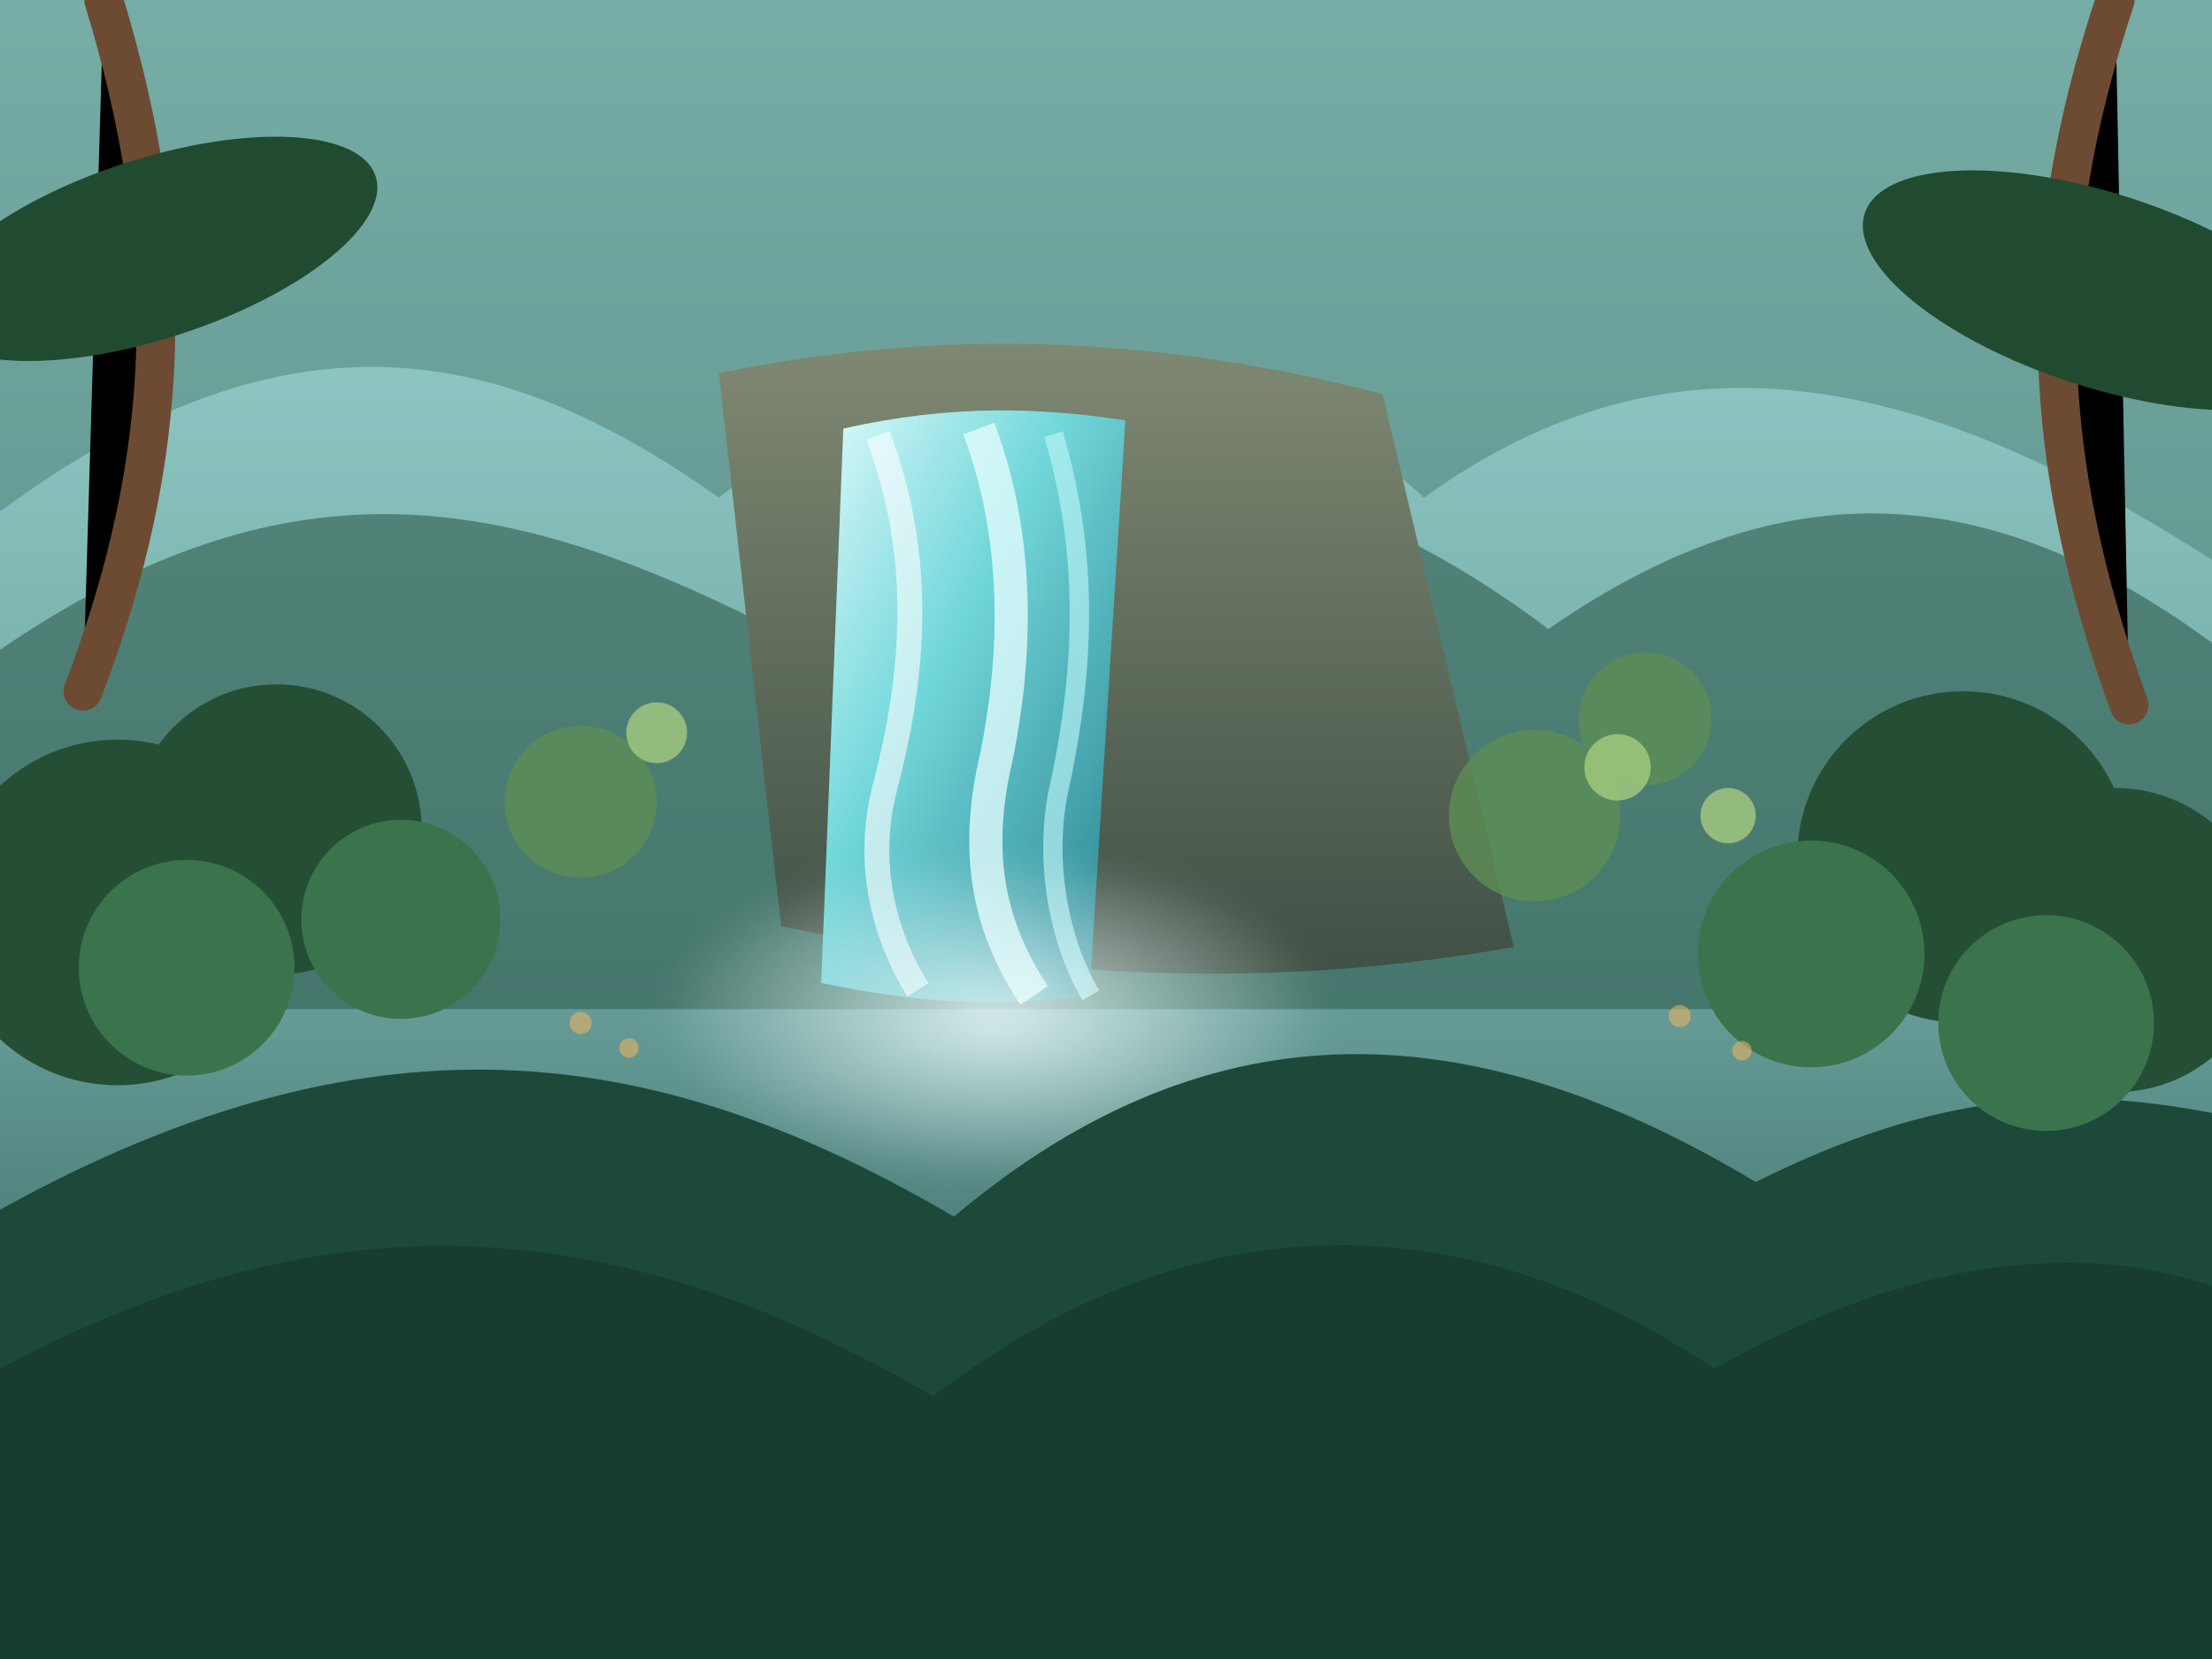
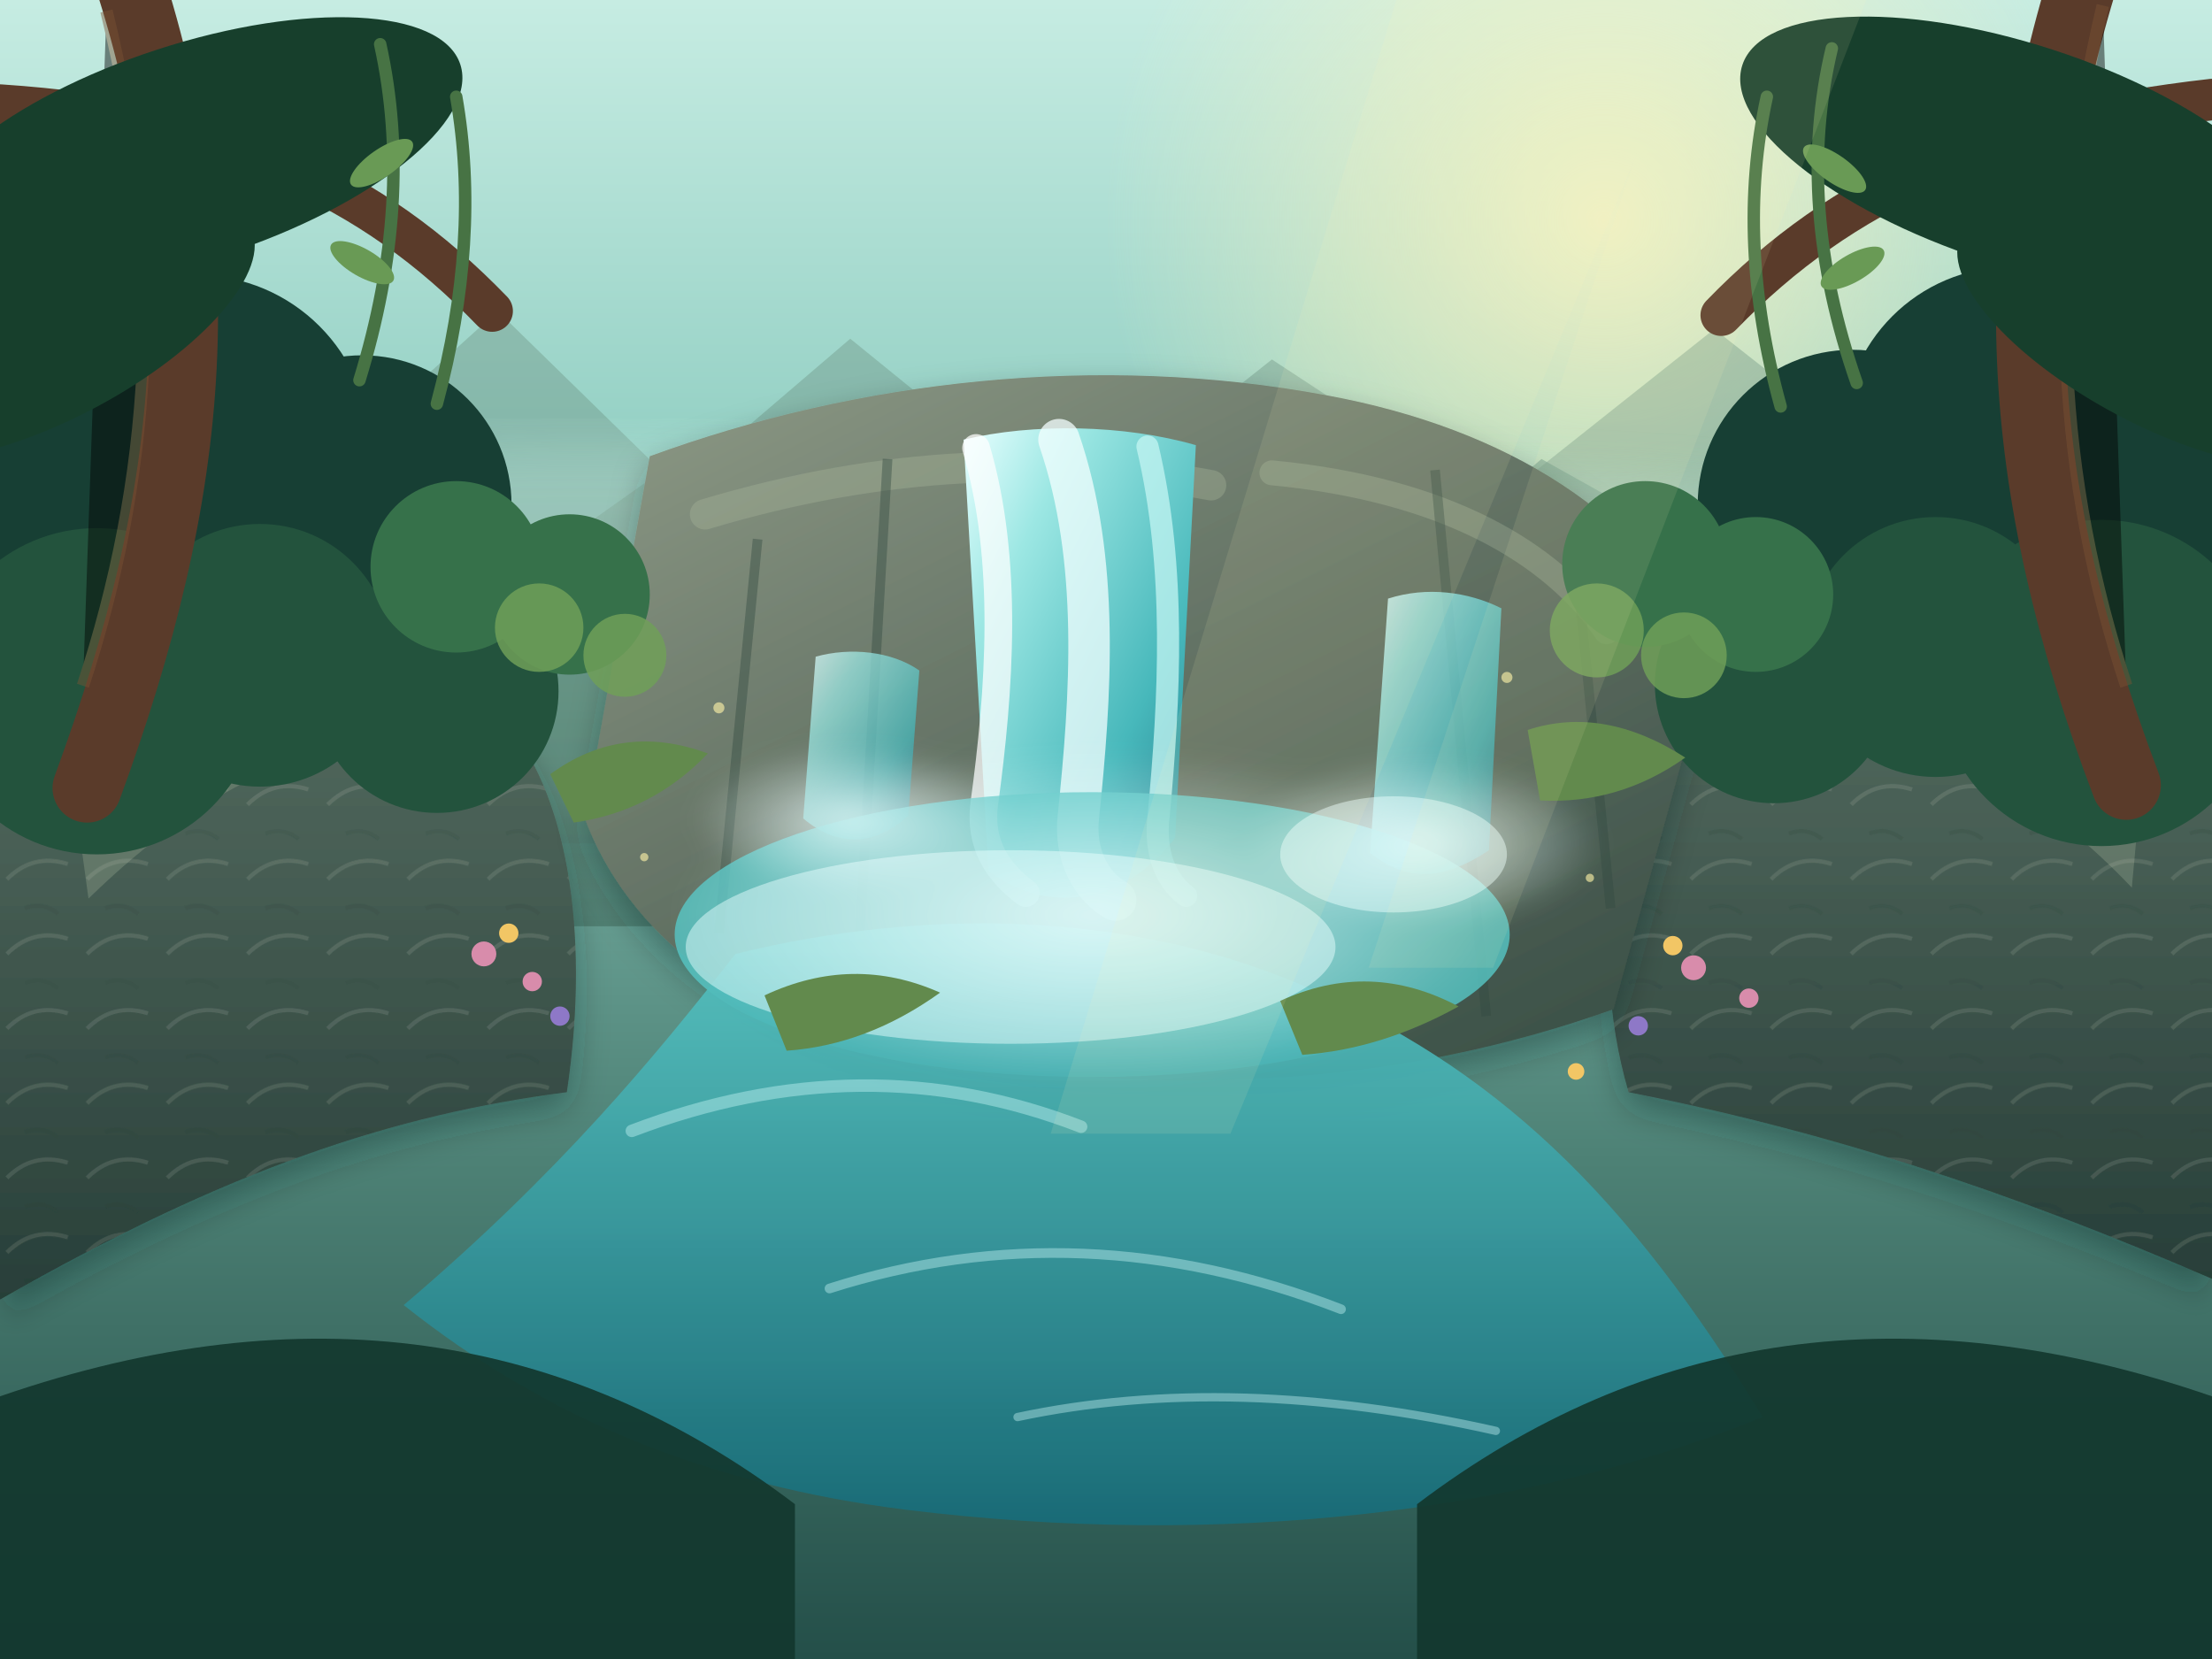
<svg xmlns="http://www.w3.org/2000/svg" viewBox="0 0 1600 1200">
  <defs>
    <linearGradient id="sky" x1="0" y1="0" x2="0" y2="1">
-       <stop stop-color="#9fd9d5" />
-       <stop offset=".55" stop-color="#6fa7a2" />
-       <stop offset="1" stop-color="#274f4b" />
+       <stop stop-color="#c6ece2" />
+       <stop offset=".28" stop-color="#92cfc3" />
+       <stop offset=".7" stop-color="#4d8175" />
+       <stop offset="1" stop-color="#244f49" />
    </linearGradient>
-     <linearGradient id="cliff" x1="0" y1="0" x2="0" y2="1">
-       <stop stop-color="#7f8872" />
-       <stop offset="1" stop-color="#3f5045" />
+     <linearGradient id="far" x1="0" y1="0" x2="0" y2="1">
+       <stop stop-color="#729f8c" />
+       <stop offset="1" stop-color="#426b5d" />
+     </linearGradient>
+     <linearGradient id="rock" x1="0" y1="0" x2=".8" y2="1">
+       <stop stop-color="#8f9b87" />
+       <stop offset=".48" stop-color="#657466" />
+       <stop offset="1" stop-color="#3c5148" />
+     </linearGradient>
+     <linearGradient id="rockDark" x1="0" y1="0" x2="0" y2="1">
+       <stop stop-color="#5e7568" />
+       <stop offset="1" stop-color="#283f39" />
    </linearGradient>
    <linearGradient id="water" x1="0" y1="0" x2="1" y2="1">
-       <stop stop-color="#dffcff" />
-       <stop offset=".4" stop-color="#72d9dc" />
-       <stop offset="1" stop-color="#237e8d" />
+       <stop stop-color="#e8ffff" />
+       <stop offset=".25" stop-color="#9ce7e3" />
+       <stop offset=".68" stop-color="#47b8bb" />
+       <stop offset="1" stop-color="#207789" />
    </linearGradient>
+     <linearGradient id="river" x1="0" y1="0" x2="0" y2="1">
+       <stop stop-color="#57c6c4" />
+       <stop offset="1" stop-color="#176c79" />
+     </linearGradient>
+     <radialGradient id="sun">
+       <stop stop-color="#fff5bf" stop-opacity=".8" />
+       <stop offset="1" stop-color="#fff2bd" stop-opacity="0" />
+     </radialGradient>
    <radialGradient id="mist">
-       <stop stop-color="#efffff" stop-opacity=".82" />
+       <stop stop-color="#efffff" stop-opacity=".75" />
      <stop offset="1" stop-color="#efffff" stop-opacity="0" />
    </radialGradient>
-     <filter id="soft">
-       <feGaussianBlur stdDeviation="10" />
+     <filter id="blur8">
+       <feGaussianBlur stdDeviation="8" />
    </filter>
+     <filter id="blur18">
+       <feGaussianBlur stdDeviation="18" />
+     </filter>
+     <filter id="shadow">
+       <feDropShadow dx="0" dy="10" stdDeviation="12" flood-color="#0f312b" flood-opacity=".34" />
+     </filter>
+     <pattern id="stoneMarks" width="58" height="54" patternUnits="userSpaceOnUse">
+       <path d="M5 42 Q24 23 49 31" fill="none" stroke="#d2d6c5" stroke-width="3" opacity=".14" />
+       <path d="M18 9 Q31 4 42 13" fill="none" stroke="#203c35" stroke-width="3" opacity=".12" />
+     </pattern>
  </defs>
  <rect width="1600" height="1200" fill="url(#sky)" />
-   <path d="M0 370 C210 215 365 250 520 360 C690 225 860 205 1030 360 C1210 230 1390 270 1600 405 L1600 0 0 0Z" fill="#3d7165" opacity=".42" />
-   <path d="M0 470 C205 330 360 355 550 450 C760 295 940 320 1120 455 C1300 330 1450 355 1600 465 L1600 730 0 730Z" fill="#315d51" opacity=".62" />
-   <path d="M520 270 C690 235 845 245 1000 285 L1095 685 C925 715 760 710 565 670Z" fill="url(#cliff)" />
-   <path d="M610 310 C690 292 753 295 814 304 L788 720 C716 730 657 724 594 711Z" fill="url(#water)" opacity=".98" />
-   <path d="M635 315 C668 402 662 486 640 570 C626 624 639 676 664 716" fill="none" stroke="#fff" stroke-opacity=".6" stroke-width="18" />
-   <path d="M708 310 C740 395 735 485 718 560 C706 622 716 672 748 720" fill="none" stroke="#e9ffff" stroke-opacity=".74" stroke-width="24" />
-   <path d="M762 314 C789 405 784 490 765 575 C756 623 765 679 789 720" fill="none" stroke="#bcf5f6" stroke-opacity=".65" stroke-width="14" />
-   <ellipse cx="720" cy="735" rx="245" ry="120" fill="url(#mist)" filter="url(#soft)" />
-   <path d="M0 875 C280 720 485 760 690 880 C880 720 1070 735 1270 855 C1400 790 1495 785 1600 805 L1600 1200 0 1200Z" fill="#1d493b" />
-   <path d="M0 990 C260 850 470 890 675 1010 C870 860 1070 875 1240 990 C1390 905 1510 900 1600 930 L1600 1200 0 1200Z" fill="#173d32" />
-   <g fill="#244f35">
-     <circle cx="85" cy="660" r="125" />
-     <circle cx="200" cy="600" r="105" />
-     <circle cx="1420" cy="620" r="120" />
-     <circle cx="1530" cy="680" r="110" />
+   <circle cx="1160" cy="160" r="360" fill="url(#sun)" />
+   <path d="M0 430 L120 312 L215 356 L360 225 L490 352 L615 245 L775 375 L920 260 L1080 365 L1240 238 L1390 356 L1600 270 L1600 610 L0 610Z" fill="#688f7d" opacity=".38" />
+   <path d="M0 505 L180 350 L330 446 L505 322 L650 438 L800 308 L975 451 L1115 332 L1290 430 L1460 325 L1600 404 L1600 670 L0 670Z" fill="url(#far)" opacity=".58" />
+   <g fill="#d6f1e8" opacity=".28" filter="url(#blur18)">
+     <ellipse cx="420" cy="382" rx="330" ry="62" />
+     <ellipse cx="1060" cy="420" rx="390" ry="72" />
  </g>
-   <g fill="#3b744c">
-     <circle cx="135" cy="700" r="78" />
-     <circle cx="290" cy="665" r="72" />
-     <circle cx="1310" cy="690" r="82" />
-     <circle cx="1480" cy="740" r="78" />
+   <g filter="url(#shadow)">
+     <path d="M0 390 C160 360 270 410 365 522 C408 570 428 670 410 790 C286 806 166 845 0 940Z" fill="url(#rockDark)" />
+     <path d="M1600 370 C1440 350 1326 398 1230 510 C1172 576 1146 680 1178 790 C1320 818 1450 860 1600 925Z" fill="url(#rockDark)" />
+     <path d="M38 460 C145 418 252 455 321 536 C235 528 150 566 64 650Z" fill="#6d8170" opacity=".7" />
+     <path d="M1560 448 C1454 414 1362 446 1288 530 C1378 521 1464 560 1542 642Z" fill="#6e8271" opacity=".7" />
+     <path d="M0 390 C160 360 270 410 365 522 C408 570 428 670 410 790 C286 806 166 845 0 940Z" fill="url(#stoneMarks)" />
+     <path d="M1600 370 C1440 350 1326 398 1230 510 C1172 576 1146 680 1178 790 C1320 818 1450 860 1600 925Z" fill="url(#stoneMarks)" />
  </g>
-   <g fill="#5c8d55" opacity=".8">
-     <circle cx="420" cy="580" r="55" />
-     <circle cx="1110" cy="590" r="62" />
-     <circle cx="1190" cy="520" r="48" />
+   <path d="M470 330 C620 275 794 255 960 286 C1090 310 1190 372 1238 472 L1167 730 C1016 784 847 797 650 762 C535 739 454 675 423 592Z" fill="url(#rock)" filter="url(#shadow)" />
+   <path d="M510 372 C640 333 758 329 876 351" fill="none" stroke="#a8b69b" stroke-width="22" stroke-linecap="round" opacity=".35" />
+   <path d="M920 342 C1046 354 1123 400 1162 457" fill="none" stroke="#a9b99e" stroke-width="18" stroke-linecap="round" opacity=".32" />
+   <g stroke="#324940" stroke-width="7" opacity=".42">
+     <path d="M548 390L520 675" />
+     <path d="M642 332L618 742" />
+     <path d="M1038 340L1075 735" />
+     <path d="M1140 406L1165 657" />
  </g>
-   <g fill="#a9d080" opacity=".75">
-     <circle cx="475" cy="530" r="22" />
-     <circle cx="1170" cy="555" r="24" />
-     <circle cx="1250" cy="590" r="20" />
+   <path d="M697 318 C747 306 813 307 865 322 L850 606 C817 650 762 665 715 630Z" fill="url(#water)" />
+   <path d="M706 324 C730 405 723 500 712 581 C708 611 722 631 742 646" fill="none" stroke="#fff" stroke-width="20" stroke-linecap="round" opacity=".72" />
+   <path d="M766 318 C796 405 789 504 780 591 C777 618 789 641 807 651" fill="none" stroke="#f4ffff" stroke-width="30" stroke-linecap="round" opacity=".74" />
+   <path d="M830 323 C851 411 846 505 838 591 C835 616 843 637 858 648" fill="none" stroke="#c5f5f3" stroke-width="16" stroke-linecap="round" opacity=".74" />
+   <path d="M1004 433 C1032 424 1062 428 1086 440 L1077 615 C1044 637 1018 638 991 617Z" fill="url(#water)" opacity=".8" />
+   <path d="M590 475 C615 468 645 471 665 485 L657 590 C634 611 607 614 581 592Z" fill="url(#water)" opacity=".74" />
+   <ellipse cx="790" cy="676" rx="302" ry="103" fill="#55c5c3" opacity=".82" />
+   <path d="M532 690 C670 656 816 660 938 711 C1082 771 1178 866 1275 1025 C1102 1095 882 1120 655 1092 C512 1074 395 1026 292 944 C405 848 474 764 532 690Z" fill="url(#river)" opacity=".92" />
+   <g fill="none" stroke="#d5ffff" stroke-linecap="round" opacity=".38">
+     <path d="M457 818 Q625 754 782 815" stroke-width="9" />
+     <path d="M600 932 Q782 874 970 947" stroke-width="7" />
+     <path d="M736 1025 Q891 992 1082 1035" stroke-width="6" />
  </g>
-   <g stroke="#6d4a32" stroke-width="28" stroke-linecap="round">
-     <path d="M75 0 C130 180 125 330 60 500" />
-     <path d="M1530 0 C1470 180 1475 330 1540 510" />
+   <g fill="#e9ffff" opacity=".48">
+     <ellipse cx="731" cy="685" rx="235" ry="70" />
+     <ellipse cx="1008" cy="618" rx="82" ry="42" />
  </g>
-   <g fill="#214b31">
-     <ellipse cx="110" cy="180" rx="170" ry="65" transform="rotate(-18 110 180)" />
-     <ellipse cx="1520" cy="210" rx="180" ry="70" transform="rotate(18 1520 210)" />
+   <g fill="url(#mist)" filter="url(#blur8)">
+     <ellipse cx="790" cy="662" rx="300" ry="120" />
+     <ellipse cx="1028" cy="610" rx="130" ry="62" />
+     <ellipse cx="616" cy="593" rx="115" ry="54" />
  </g>
-   <g fill="#f0b65f" opacity=".55">
-     <circle cx="420" cy="740" r="8" />
-     <circle cx="455" cy="758" r="7" />
-     <circle cx="1215" cy="735" r="8" />
-     <circle cx="1260" cy="760" r="7" />
+   <g fill="#173f34">
+     <circle cx="30" cy="365" r="165" />
+     <circle cx="142" cy="325" r="126" />
+     <circle cx="262" cy="365" r="108" />
+     <circle cx="1570" cy="350" r="160" />
+     <circle cx="1455" cy="315" r="122" />
+     <circle cx="1340" cy="365" r="112" />
  </g>
+   <g fill="#23533d">
+     <circle cx="70" cy="500" r="118" />
+     <circle cx="188" cy="474" r="95" />
+     <circle cx="316" cy="500" r="88" />
+     <circle cx="1520" cy="494" r="118" />
+     <circle cx="1400" cy="468" r="94" />
+     <circle cx="1283" cy="495" r="86" />
+   </g>
+   <g fill="#36714a">
+     <circle cx="330" cy="410" r="62" />
+     <circle cx="412" cy="430" r="58" />
+     <circle cx="1190" cy="408" r="60" />
+     <circle cx="1270" cy="430" r="56" />
+   </g>
+   <g fill="#6f9f58" opacity=".84">
+     <circle cx="390" cy="454" r="32" />
+     <circle cx="452" cy="474" r="30" />
+     <circle cx="1155" cy="456" r="34" />
+     <circle cx="1218" cy="474" r="31" />
+   </g>
+   <g fill="#628a4d">
+     <path d="M398 560 Q450 522 512 545 Q472 587 415 595Z" />
+     <path d="M1105 528 Q1160 510 1219 548 Q1171 582 1114 579Z" />
+     <path d="M553 720 Q617 690 680 718 Q627 756 569 760Z" />
+     <path d="M926 724 Q991 694 1055 728 Q999 759 942 763Z" />
+   </g>
+   <g stroke="#5a3b2a" stroke-linecap="round" fill="none">
+     <path d="M85 -40 C160 175 142 355 63 570" stroke-width="50" />
+     <path d="M1515 -40 C1445 168 1456 352 1538 568" stroke-width="50" />
+     <path d="M0 76 C165 87 268 134 356 225" stroke-width="30" />
+     <path d="M1600 72 C1440 90 1333 137 1245 228" stroke-width="30" />
+   </g>
+   <g stroke="#7b5334" stroke-width="9" opacity=".45">
+     <path d="M77 8 C122 190 108 350 60 496" />
+     <path d="M1521 4 C1477 190 1490 350 1538 496" />
+   </g>
+   <g fill="#173f2c">
+     <ellipse cx="138" cy="110" rx="205" ry="78" transform="rotate(-18 138 110)" />
+     <ellipse cx="1460" cy="112" rx="210" ry="80" transform="rotate(18 1460 112)" />
+     <ellipse cx="40" cy="240" rx="160" ry="62" transform="rotate(-28 40 240)" />
+     <ellipse cx="1560" cy="245" rx="160" ry="62" transform="rotate(28 1560 245)" />
+   </g>
+   <g stroke="#477344" stroke-width="9" fill="none" stroke-linecap="round">
+     <path d="M275 32 Q300 145 260 275" />
+     <path d="M330 70 Q348 173 316 292" />
+     <path d="M1325 35 Q1298 148 1343 277" />
+     <path d="M1278 70 Q1255 175 1288 294" />
+   </g>
+   <g fill="#699a55">
+     <ellipse cx="276" cy="118" rx="27" ry="10" transform="rotate(-35 276 118)" />
+     <ellipse cx="262" cy="190" rx="26" ry="10" transform="rotate(30 262 190)" />
+     <ellipse cx="1327" cy="122" rx="27" ry="10" transform="rotate(35 1327 122)" />
+     <ellipse cx="1340" cy="194" rx="26" ry="10" transform="rotate(-30 1340 194)" />
+   </g>
+   <g fill="#d88cab">
+     <circle cx="350" cy="690" r="9" />
+     <circle cx="385" cy="710" r="7" />
+     <circle cx="1225" cy="700" r="9" />
+     <circle cx="1265" cy="722" r="7" />
+   </g>
+   <g fill="#f2c665">
+     <circle cx="368" cy="675" r="7" />
+     <circle cx="1210" cy="684" r="7" />
+     <circle cx="1140" cy="775" r="6" />
+   </g>
+   <g fill="#8e78c7">
+     <circle cx="405" cy="735" r="7" />
+     <circle cx="1185" cy="742" r="7" />
+   </g>
+   <g fill="#fff3a8" opacity=".62">
+     <circle cx="520" cy="512" r="4" />
+     <circle cx="1090" cy="490" r="4" />
+     <circle cx="466" cy="620" r="3" />
+     <circle cx="1150" cy="635" r="3" />
+   </g>
+   <g fill="#fff2bb" opacity=".1">
+     <path d="M1010 0 L1230 0 L890 820 L760 820Z" />
+     <path d="M1220 0 L1350 0 L1080 700 L990 700Z" />
+   </g>
+   <path d="M0 1010 C220 934 410 963 575 1088 L575 1200 L0 1200Z" fill="#12372e" opacity=".92" />
+   <path d="M1600 1010 C1380 934 1190 963 1025 1088 L1025 1200 L1600 1200Z" fill="#12372e" opacity=".92" />
</svg>
